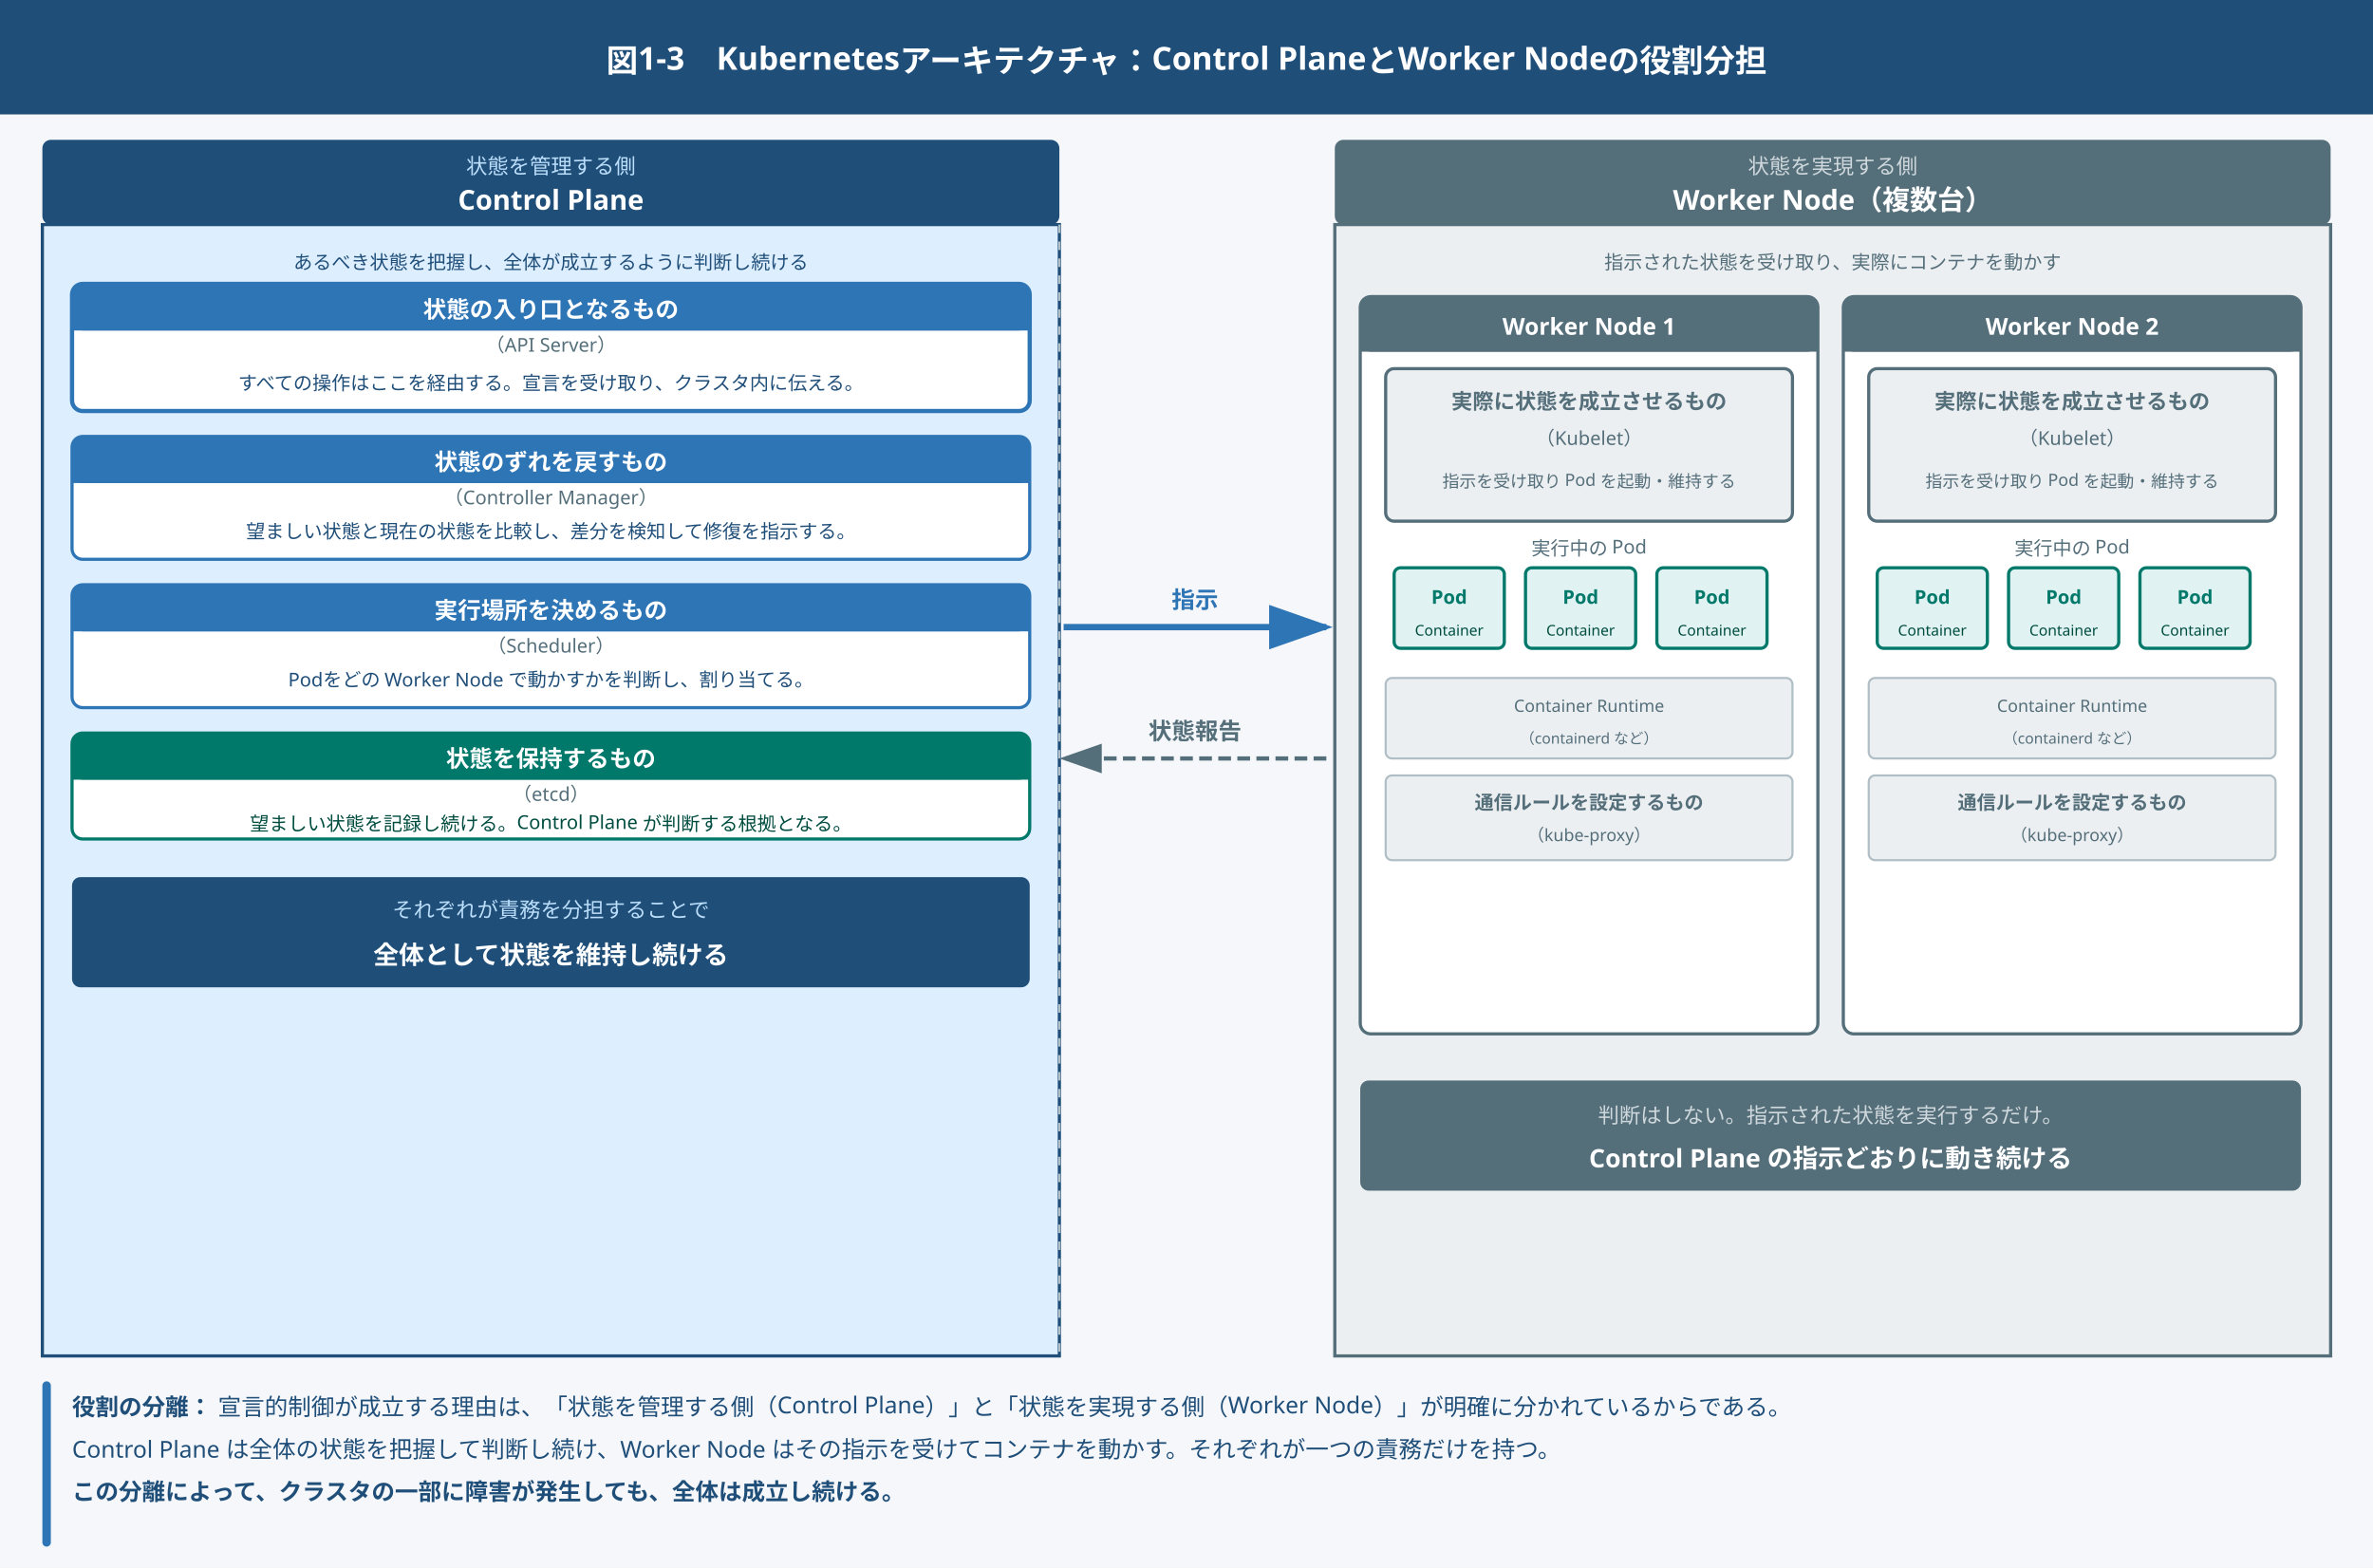
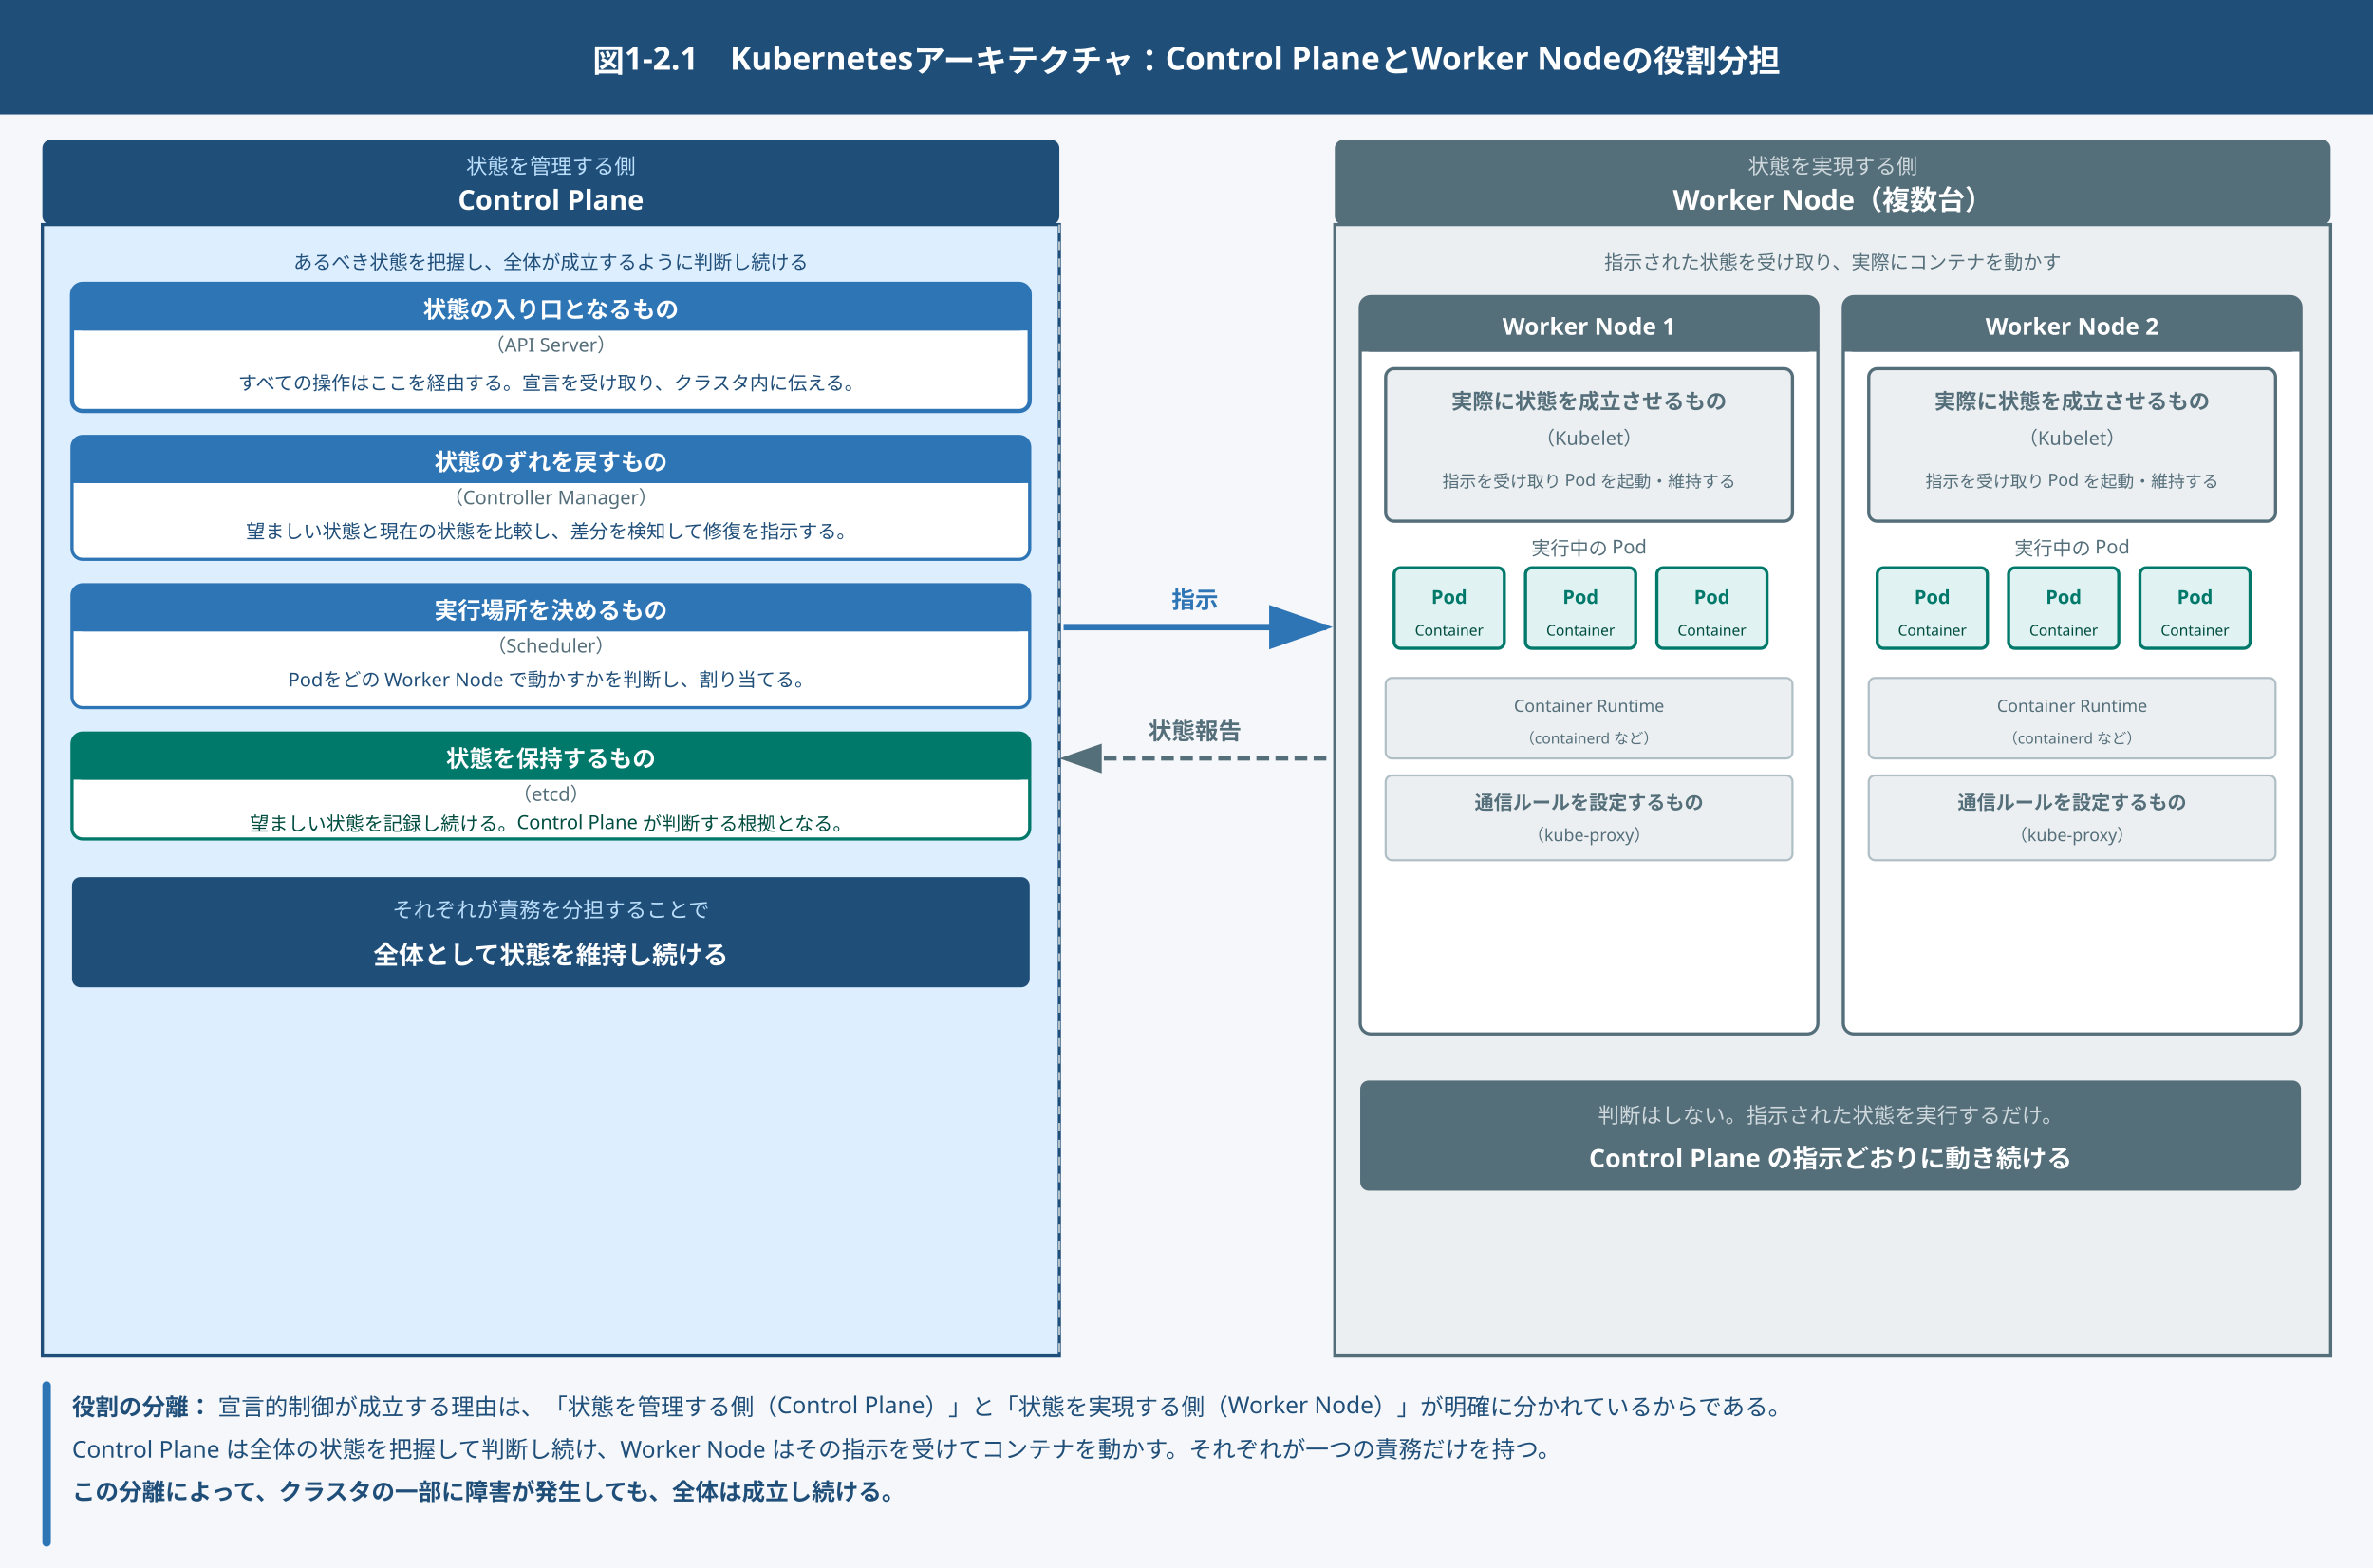
<svg xmlns="http://www.w3.org/2000/svg" viewBox="0 0 1120 740" width="1120" height="740" font-family="'Noto Sans JP', 'Hiragino Sans', 'Meiryo', sans-serif">
  <defs>
    <marker id="arr-blue" markerWidth="10" markerHeight="7" refX="9" refY="3.5" orient="auto">
      <polygon points="0 0, 10 3.5, 0 7" fill="#2E75B6" />
    </marker>
    <marker id="arr-gray" markerWidth="10" markerHeight="7" refX="9" refY="3.5" orient="auto">
      <polygon points="0 0, 10 3.5, 0 7" fill="#546E7A" />
    </marker>
    <marker id="arr-teal" markerWidth="10" markerHeight="7" refX="9" refY="3.5" orient="auto">
      <polygon points="0 0, 10 3.5, 0 7" fill="#00796B" />
    </marker>
  </defs>
  <rect width="1120" height="740" fill="#F5F7FA" />
  <rect x="0" y="0" width="1120" height="54" fill="#1F4E79" />
-   <text x="560" y="34" text-anchor="middle" font-size="15" font-weight="bold" fill="#FFFFFF">図1-3　Kubernetesアーキテクチャ：Control PlaneとWorker Nodeの役割分担</text>
+   <text x="560" y="34" text-anchor="middle" font-size="15" font-weight="bold" fill="#FFFFFF">図1-2.1　Kubernetesアーキテクチャ：Control PlaneとWorker Nodeの役割分担</text>
  <rect x="20" y="66" width="480" height="40" fill="#1F4E79" rx="4" />
  <text x="260" y="82" text-anchor="middle" font-size="10" fill="#BBDEFB">状態を管理する側</text>
  <text x="260" y="99" text-anchor="middle" font-size="13" font-weight="bold" fill="#FFFFFF">Control Plane</text>
  <rect x="20" y="106" width="480" height="534" fill="#DDEEFF" stroke="#1F4E79" stroke-width="1.5" />
  <text x="260" y="127" text-anchor="middle" font-size="9" fill="#1F4E79">
    あるべき状態を把握し、全体が成立するように判断し続ける
  </text>
  <rect x="34" y="134" width="452" height="60" fill="#FFFFFF" stroke="#2E75B6" stroke-width="2" rx="5" />
  <rect x="34" y="134" width="452" height="22" fill="#2E75B6" rx="5" />
  <rect x="34" y="145" width="452" height="11" fill="#2E75B6" />
  <text x="260" y="150" text-anchor="middle" font-size="11" font-weight="bold" fill="#FFFFFF">状態の入り口となるもの</text>
  <text x="260" y="166" text-anchor="middle" font-size="9" fill="#546E7A">
    （API Server）
  </text>
  <text x="260" y="184" text-anchor="middle" font-size="9" fill="#1F4E79">
    すべての操作はここを経由する。宣言を受け取り、クラスタ内に伝える。
  </text>
  <rect x="34" y="206" width="452" height="58" fill="#FFFFFF" stroke="#2E75B6" stroke-width="1.5" rx="5" />
  <rect x="34" y="206" width="452" height="22" fill="#2E75B6" rx="5" />
  <rect x="34" y="217" width="452" height="11" fill="#2E75B6" />
  <text x="260" y="222" text-anchor="middle" font-size="11" font-weight="bold" fill="#FFFFFF">状態のずれを戻すもの</text>
  <text x="260" y="238" text-anchor="middle" font-size="9" fill="#546E7A">
    （Controller Manager）
  </text>
  <text x="260" y="254" text-anchor="middle" font-size="9" fill="#1F4E79">
    望ましい状態と現在の状態を比較し、差分を検知して修復を指示する。
  </text>
  <rect x="34" y="276" width="452" height="58" fill="#FFFFFF" stroke="#2E75B6" stroke-width="1.5" rx="5" />
  <rect x="34" y="276" width="452" height="22" fill="#2E75B6" rx="5" />
  <rect x="34" y="287" width="452" height="11" fill="#2E75B6" />
  <text x="260" y="292" text-anchor="middle" font-size="11" font-weight="bold" fill="#FFFFFF">実行場所を決めるもの</text>
  <text x="260" y="308" text-anchor="middle" font-size="9" fill="#546E7A">
    （Scheduler）
  </text>
  <text x="260" y="324" text-anchor="middle" font-size="9" fill="#1F4E79">
    Podをどの Worker Node で動かすかを判断し、割り当てる。
  </text>
  <rect x="34" y="346" width="452" height="50" fill="#FFFFFF" stroke="#00796B" stroke-width="1.5" rx="5" />
  <rect x="34" y="346" width="452" height="22" fill="#00796B" rx="5" />
  <rect x="34" y="357" width="452" height="11" fill="#00796B" />
  <text x="260" y="362" text-anchor="middle" font-size="11" font-weight="bold" fill="#FFFFFF">状態を保持するもの</text>
  <text x="260" y="378" text-anchor="middle" font-size="9" fill="#546E7A">
    （etcd）
  </text>
  <text x="260" y="392" text-anchor="middle" font-size="9" fill="#004D40">
    望ましい状態を記録し続ける。Control Plane が判断する根拠となる。
  </text>
  <rect x="34" y="414" width="452" height="52" fill="#1F4E79" rx="4" />
  <text x="260" y="433" text-anchor="middle" font-size="10" fill="#BBDEFB">
    それぞれが責務を分担することで
  </text>
  <text x="260" y="455" text-anchor="middle" font-size="12" font-weight="bold" fill="#FFFFFF">全体として状態を維持し続ける</text>
  <line x1="500" y1="106" x2="500" y2="640" stroke="#B0BEC5" stroke-width="1" stroke-dasharray="4,4" />
  <line x1="502" y1="296" x2="626" y2="296" stroke="#2E75B6" stroke-width="3" marker-end="url(#arr-blue)" />
  <text x="564" y="287" text-anchor="middle" font-size="11" font-weight="bold" fill="#2E75B6">指示</text>
  <line x1="626" y1="358" x2="502" y2="358" stroke="#546E7A" stroke-width="2" stroke-dasharray="6,3" marker-end="url(#arr-gray)" />
  <text x="564" y="349" text-anchor="middle" font-size="11" font-weight="bold" fill="#546E7A">状態報告</text>
  <line x1="630" y1="106" x2="630" y2="640" stroke="#B0BEC5" stroke-width="1" stroke-dasharray="4,4" />
  <rect x="630" y="66" width="470" height="40" fill="#546E7A" rx="4" />
  <text x="865" y="82" text-anchor="middle" font-size="10" fill="#CFD8DC">
    状態を実現する側
  </text>
  <text x="865" y="99" text-anchor="middle" font-size="13" font-weight="bold" fill="#FFFFFF">Worker Node（複数台）</text>
  <rect x="630" y="106" width="470" height="534" fill="#ECEFF1" stroke="#546E7A" stroke-width="1.5" />
  <text x="865" y="127" text-anchor="middle" font-size="9" fill="#546E7A">
    指示された状態を受け取り、実際にコンテナを動かす
  </text>
  <rect x="642" y="140" width="216" height="348" fill="#FFFFFF" stroke="#546E7A" stroke-width="1.5" rx="5" />
  <rect x="642" y="140" width="216" height="26" fill="#546E7A" rx="5" />
  <rect x="642" y="153" width="216" height="13" fill="#546E7A" />
  <text x="750" y="158" text-anchor="middle" font-size="11" font-weight="bold" fill="#FFFFFF">Worker Node 1</text>
  <rect x="654" y="174" width="192" height="72" fill="#ECEFF1" stroke="#546E7A" stroke-width="1.5" rx="4" />
  <text x="750" y="193" text-anchor="middle" font-size="10" font-weight="bold" fill="#546E7A">実際に状態を成立させるもの</text>
  <text x="750" y="210" text-anchor="middle" font-size="9" fill="#546E7A">
    （Kubelet）
  </text>
  <text x="750" y="230" text-anchor="middle" font-size="8" fill="#546E7A">
    指示を受け取り Pod を起動・維持する
  </text>
  <text x="750" y="262" text-anchor="middle" font-size="9" fill="#546E7A">
    実行中の Pod
  </text>
  <rect x="658" y="268" width="52" height="38" fill="#E0F2F1" stroke="#00796B" stroke-width="1.5" rx="3" />
  <text x="684" y="285" text-anchor="middle" font-size="9" font-weight="bold" fill="#00796B">Pod</text>
  <text x="684" y="300" text-anchor="middle" font-size="7" fill="#004D40">Container</text>
  <rect x="720" y="268" width="52" height="38" fill="#E0F2F1" stroke="#00796B" stroke-width="1.5" rx="3" />
  <text x="746" y="285" text-anchor="middle" font-size="9" font-weight="bold" fill="#00796B">Pod</text>
  <text x="746" y="300" text-anchor="middle" font-size="7" fill="#004D40">Container</text>
  <rect x="782" y="268" width="52" height="38" fill="#E0F2F1" stroke="#00796B" stroke-width="1.5" rx="3" />
  <text x="808" y="285" text-anchor="middle" font-size="9" font-weight="bold" fill="#00796B">Pod</text>
  <text x="808" y="300" text-anchor="middle" font-size="7" fill="#004D40">Container</text>
  <rect x="654" y="320" width="192" height="38" fill="#ECEFF1" stroke="#B0BEC5" stroke-width="1" rx="3" />
  <text x="750" y="336" text-anchor="middle" font-size="8" fill="#546E7A">
    Container Runtime
  </text>
  <text x="750" y="351" text-anchor="middle" font-size="7" fill="#546E7A">
    （containerd など）
  </text>
  <rect x="654" y="366" width="192" height="40" fill="#ECEFF1" stroke="#B0BEC5" stroke-width="1" rx="3" />
  <text x="750" y="382" text-anchor="middle" font-size="9" font-weight="bold" fill="#546E7A">通信ルールを設定するもの</text>
  <text x="750" y="397" text-anchor="middle" font-size="8" fill="#546E7A">
    （kube-proxy）
  </text>
  <rect x="870" y="140" width="216" height="348" fill="#FFFFFF" stroke="#546E7A" stroke-width="1.5" rx="5" />
  <rect x="870" y="140" width="216" height="26" fill="#546E7A" rx="5" />
  <rect x="870" y="153" width="216" height="13" fill="#546E7A" />
  <text x="978" y="158" text-anchor="middle" font-size="11" font-weight="bold" fill="#FFFFFF">Worker Node 2</text>
  <rect x="882" y="174" width="192" height="72" fill="#ECEFF1" stroke="#546E7A" stroke-width="1.5" rx="4" />
  <text x="978" y="193" text-anchor="middle" font-size="10" font-weight="bold" fill="#546E7A">実際に状態を成立させるもの</text>
  <text x="978" y="210" text-anchor="middle" font-size="9" fill="#546E7A">
    （Kubelet）
  </text>
  <text x="978" y="230" text-anchor="middle" font-size="8" fill="#546E7A">
    指示を受け取り Pod を起動・維持する
  </text>
  <text x="978" y="262" text-anchor="middle" font-size="9" fill="#546E7A">
    実行中の Pod
  </text>
  <rect x="886" y="268" width="52" height="38" fill="#E0F2F1" stroke="#00796B" stroke-width="1.5" rx="3" />
  <text x="912" y="285" text-anchor="middle" font-size="9" font-weight="bold" fill="#00796B">Pod</text>
  <text x="912" y="300" text-anchor="middle" font-size="7" fill="#004D40">Container</text>
  <rect x="948" y="268" width="52" height="38" fill="#E0F2F1" stroke="#00796B" stroke-width="1.5" rx="3" />
  <text x="974" y="285" text-anchor="middle" font-size="9" font-weight="bold" fill="#00796B">Pod</text>
  <text x="974" y="300" text-anchor="middle" font-size="7" fill="#004D40">Container</text>
  <rect x="1010" y="268" width="52" height="38" fill="#E0F2F1" stroke="#00796B" stroke-width="1.5" rx="3" />
  <text x="1036" y="285" text-anchor="middle" font-size="9" font-weight="bold" fill="#00796B">Pod</text>
  <text x="1036" y="300" text-anchor="middle" font-size="7" fill="#004D40">Container</text>
  <rect x="882" y="320" width="192" height="38" fill="#ECEFF1" stroke="#B0BEC5" stroke-width="1" rx="3" />
  <text x="978" y="336" text-anchor="middle" font-size="8" fill="#546E7A">
    Container Runtime
  </text>
  <text x="978" y="351" text-anchor="middle" font-size="7" fill="#546E7A">
    （containerd など）
  </text>
  <rect x="882" y="366" width="192" height="40" fill="#ECEFF1" stroke="#B0BEC5" stroke-width="1" rx="3" />
  <text x="978" y="382" text-anchor="middle" font-size="9" font-weight="bold" fill="#546E7A">通信ルールを設定するもの</text>
  <text x="978" y="397" text-anchor="middle" font-size="8" fill="#546E7A">
    （kube-proxy）
  </text>
  <rect x="642" y="510" width="444" height="52" fill="#546E7A" rx="4" />
  <text x="864" y="530" text-anchor="middle" font-size="10" fill="#CFD8DC">
    判断はしない。指示された状態を実行するだけ。
  </text>
  <text x="864" y="551" text-anchor="middle" font-size="12" font-weight="bold" fill="#FFFFFF">Control Plane の指示どおりに動き続ける</text>
  <rect x="20" y="652" width="4" height="78" fill="#2E75B6" rx="2" />
  <text x="34" y="668" text-anchor="start" font-size="11" fill="#1F4E79">
    <tspan font-weight="bold">役割の分離：</tspan>
    <tspan>宣言的制御が成立する理由は、「状態を管理する側（Control Plane）」と「状態を実現する側（Worker Node）」が明確に分かれているからである。</tspan>
  </text>
  <text x="34" y="688" text-anchor="start" font-size="11" fill="#1F4E79">
    Control Plane は全体の状態を把握して判断し続け、Worker Node はその指示を受けてコンテナを動かす。それぞれが一つの責務だけを持つ。
  </text>
  <text x="34" y="708" text-anchor="start" font-size="11" fill="#1F4E79">
    <tspan font-weight="bold">この分離によって、クラスタの一部に障害が発生しても、全体は成立し続ける。</tspan>
  </text>
</svg>
